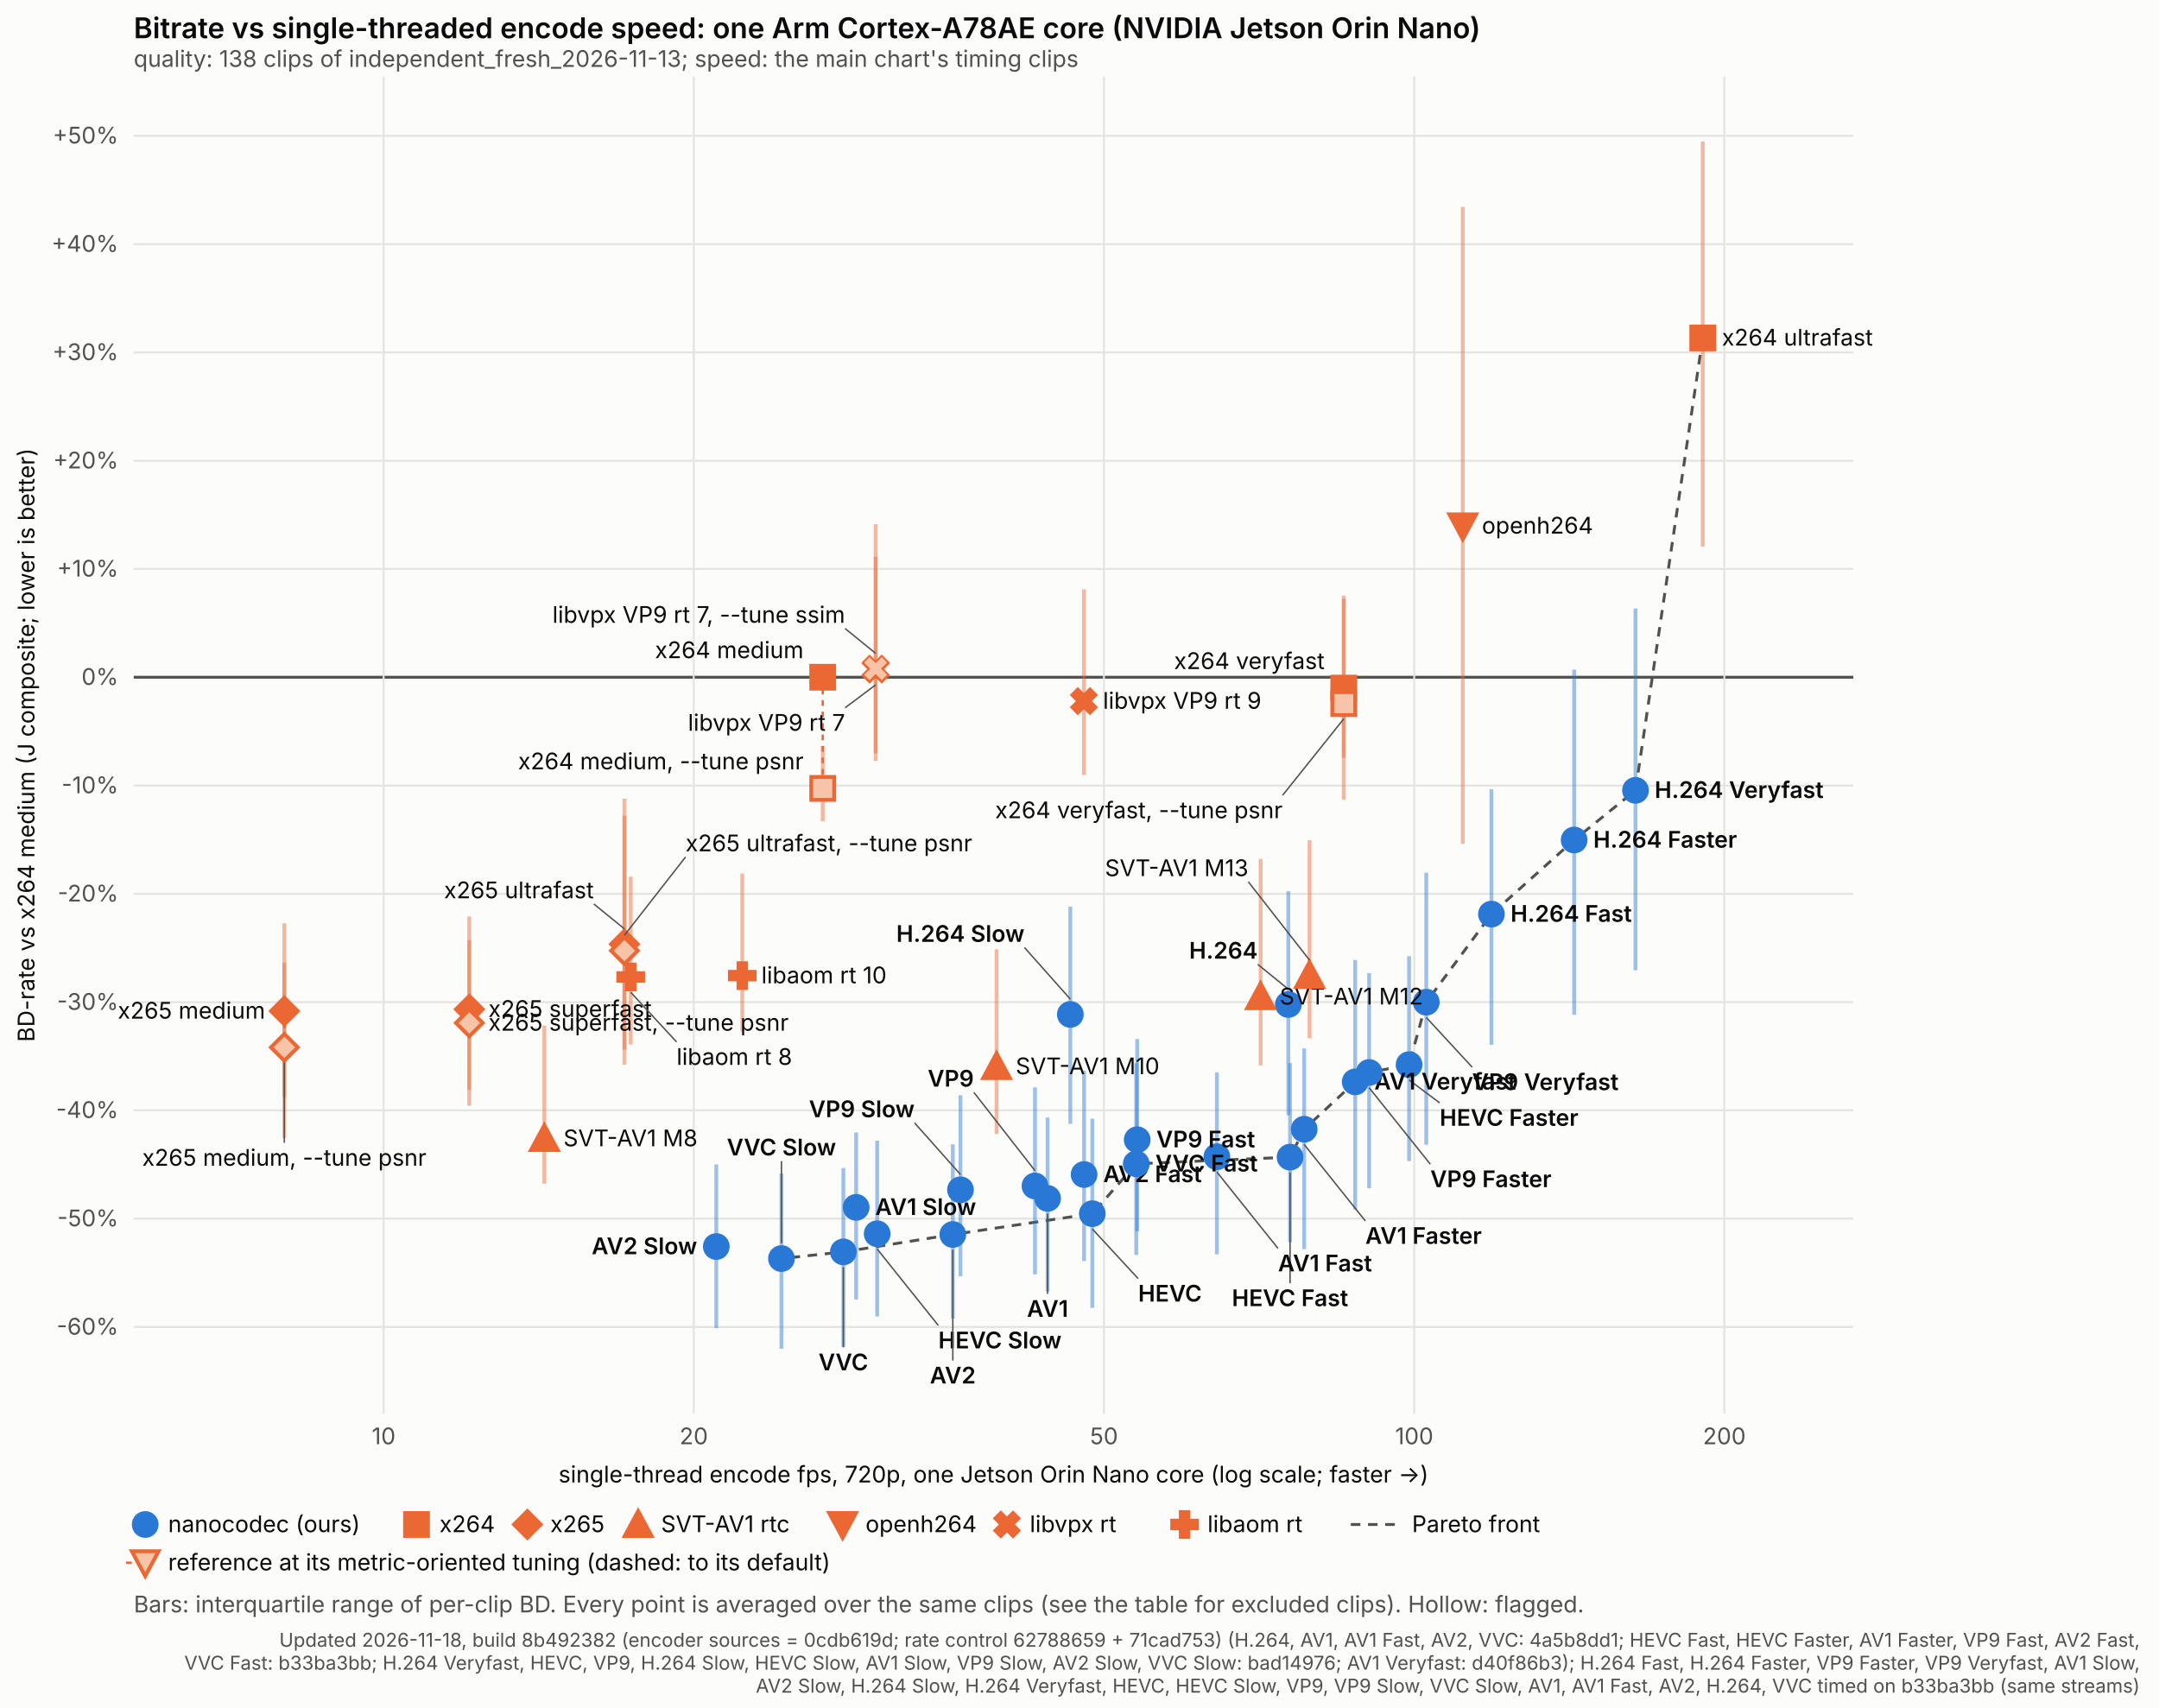
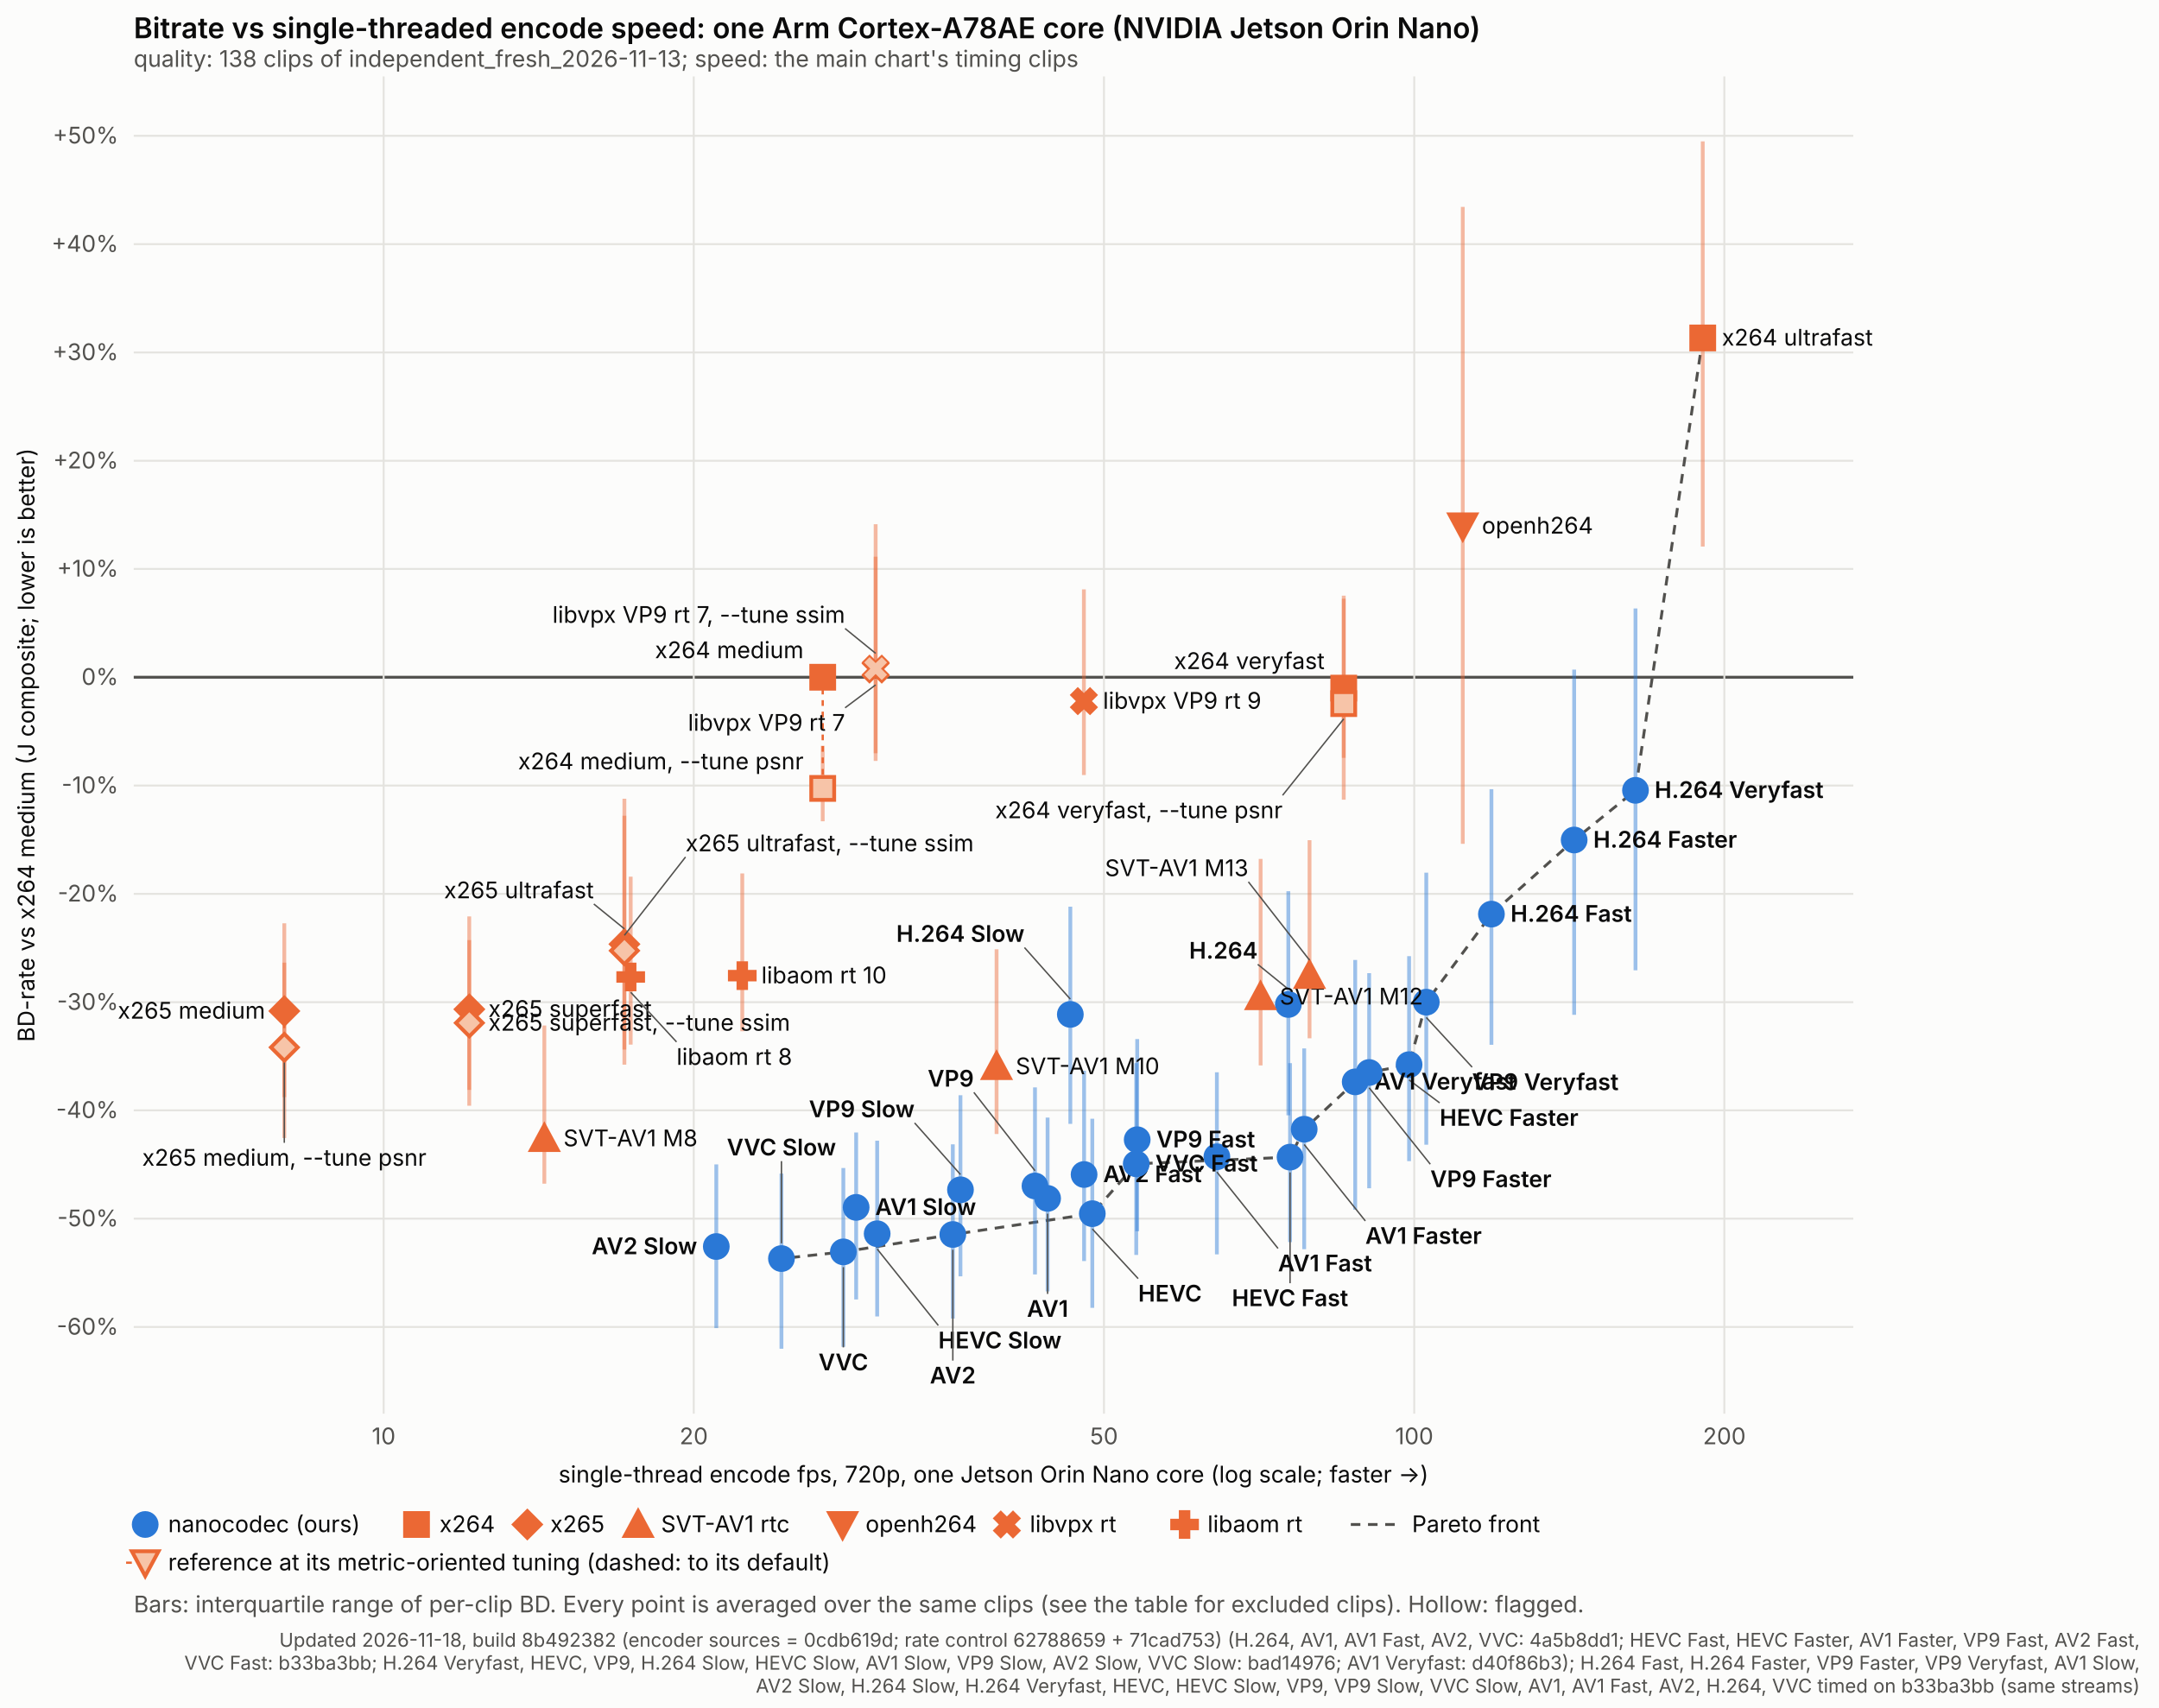
<svg xmlns="http://www.w3.org/2000/svg" viewBox="0 0 1130 894" width="1130" height="894" font-family="system-ui, -apple-system, Segoe UI, sans-serif" font-size="12">
  <rect width="1130" height="894" fill="#fcfcfb" />
  <text x="70" y="20" font-size="15" font-weight="600" fill="#0b0b0b">Bitrate vs single-threaded encode speed: one Arm Cortex-A78AE core (NVIDIA Jetson Orin Nano)</text>
  <text x="70" y="35" fill="#52514e">quality: 138 clips of independent_fresh_2026-11-13; speed: the main chart's timing clips</text>
  <line x1="70" x2="970" y1="694.6" y2="694.6" stroke="#e4e3df" stroke-width="1" />
  <text x="62" y="698.6" text-anchor="end" fill="#52514e">-60%</text>
  <line x1="70" x2="970" y1="637.9" y2="637.9" stroke="#e4e3df" stroke-width="1" />
  <text x="62" y="641.9" text-anchor="end" fill="#52514e">-50%</text>
  <line x1="70" x2="970" y1="581.2" y2="581.2" stroke="#e4e3df" stroke-width="1" />
  <text x="62" y="585.2" text-anchor="end" fill="#52514e">-40%</text>
  <line x1="70" x2="970" y1="524.6" y2="524.6" stroke="#e4e3df" stroke-width="1" />
  <text x="62" y="528.6" text-anchor="end" fill="#52514e">-30%</text>
  <line x1="70" x2="970" y1="467.9" y2="467.9" stroke="#e4e3df" stroke-width="1" />
  <text x="62" y="471.9" text-anchor="end" fill="#52514e">-20%</text>
  <line x1="70" x2="970" y1="411.2" y2="411.2" stroke="#e4e3df" stroke-width="1" />
  <text x="62" y="415.2" text-anchor="end" fill="#52514e">-10%</text>
  <line x1="70" x2="970" y1="354.5" y2="354.5" stroke="#52514e" stroke-width="1.5" />
  <text x="62" y="358.5" text-anchor="end" fill="#52514e">0%</text>
  <line x1="70" x2="970" y1="297.8" y2="297.8" stroke="#e4e3df" stroke-width="1" />
  <text x="62" y="301.8" text-anchor="end" fill="#52514e">+10%</text>
  <line x1="70" x2="970" y1="241.2" y2="241.2" stroke="#e4e3df" stroke-width="1" />
  <text x="62" y="245.2" text-anchor="end" fill="#52514e">+20%</text>
  <line x1="70" x2="970" y1="184.5" y2="184.5" stroke="#e4e3df" stroke-width="1" />
  <text x="62" y="188.5" text-anchor="end" fill="#52514e">+30%</text>
  <line x1="70" x2="970" y1="127.8" y2="127.8" stroke="#e4e3df" stroke-width="1" />
  <text x="62" y="131.8" text-anchor="end" fill="#52514e">+40%</text>
  <line x1="70" x2="970" y1="71.1" y2="71.1" stroke="#e4e3df" stroke-width="1" />
  <text x="62" y="75.1" text-anchor="end" fill="#52514e">+50%</text>
  <line x1="200.8" x2="200.8" y1="40" y2="740" stroke="#e4e3df" />
  <text x="200.8" y="756" text-anchor="middle" fill="#52514e">10</text>
  <line x1="363.1" x2="363.1" y1="40" y2="740" stroke="#e4e3df" />
  <text x="363.1" y="756" text-anchor="middle" fill="#52514e">20</text>
  <line x1="577.8" x2="577.8" y1="40" y2="740" stroke="#e4e3df" />
  <text x="577.8" y="756" text-anchor="middle" fill="#52514e">50</text>
  <line x1="740.2" x2="740.2" y1="40" y2="740" stroke="#e4e3df" />
  <text x="740.2" y="756" text-anchor="middle" fill="#52514e">100</text>
  <line x1="902.5" x2="902.5" y1="40" y2="740" stroke="#e4e3df" />
  <text x="902.5" y="756" text-anchor="middle" fill="#52514e">200</text>
  <text x="520.0" y="776" text-anchor="middle" fill="#0b0b0b">single-thread encode fps, 720p, one Jetson Orin Nano core (log scale; faster →)</text>
  <text transform="translate(18,390.0) rotate(-90)" text-anchor="middle" fill="#0b0b0b">BD-rate vs x264 medium (J composite; lower is better)</text>
  <polyline points="891.2,176.9 856.0,413.7 823.9,439.7 780.6,478.5 746.5,524.6 737.5,557.3 716.6,561.4 709.3,566.3 682.6,591.1 675.2,605.7 594.7,609.2 571.7,635.3 498.7,646.2 441.4,655.3 409.0,658.8" fill="none" stroke="#52514e" stroke-width="1.5" stroke-dasharray="5 4" />
  <line x1="703.3" y1="360.2" x2="703.3" y2="368.3" stroke="#eb6834" stroke-width="1.2" stroke-dasharray="3 3" />
  <line x1="430.6" y1="354.5" x2="430.6" y2="412.7" stroke="#eb6834" stroke-width="1.2" stroke-dasharray="3 3" />
  <line x1="326.8" y1="494.2" x2="326.8" y2="497.6" stroke="#eb6834" stroke-width="1.2" stroke-dasharray="3 3" />
  <line x1="245.6" y1="528.3" x2="245.6" y2="535.5" stroke="#eb6834" stroke-width="1.2" stroke-dasharray="3 3" />
  <line x1="148.8" y1="529.2" x2="148.8" y2="548.2" stroke="#eb6834" stroke-width="1.2" stroke-dasharray="3 3" />
  <line x1="458.3" y1="350.5" x2="458.3" y2="350.0" stroke="#eb6834" stroke-width="1.2" stroke-dasharray="3 3" />
  <line x1="430.6" x2="430.6" y1="354.5" y2="354.5" stroke="#eb6834" stroke-opacity="0.45" stroke-width="2" />
  <line x1="560.2" x2="560.2" y1="588.3" y2="474.6" stroke="#2a78d6" stroke-opacity="0.45" stroke-width="2" />
  <line x1="674.3" x2="674.3" y1="583.8" y2="466.5" stroke="#2a78d6" stroke-opacity="0.45" stroke-width="2" />
  <line x1="780.6" x2="780.6" y1="546.9" y2="413.1" stroke="#2a78d6" stroke-opacity="0.45" stroke-width="2" />
  <line x1="823.9" x2="823.9" y1="531.2" y2="350.5" stroke="#2a78d6" stroke-opacity="0.45" stroke-width="2" />
  <line x1="856.0" x2="856.0" y1="507.9" y2="318.5" stroke="#2a78d6" stroke-opacity="0.45" stroke-width="2" />
  <line x1="459.1" x2="459.1" y1="689.1" y2="597.1" stroke="#2a78d6" stroke-opacity="0.45" stroke-width="2" />
  <line x1="571.7" x2="571.7" y1="684.6" y2="585.6" stroke="#2a78d6" stroke-opacity="0.45" stroke-width="2" />
  <line x1="675.2" x2="675.2" y1="650.2" y2="556.5" stroke="#2a78d6" stroke-opacity="0.45" stroke-width="2" />
  <line x1="737.5" x2="737.5" y1="607.8" y2="500.5" stroke="#2a78d6" stroke-opacity="0.45" stroke-width="2" />
  <line x1="448.1" x2="448.1" y1="680.2" y2="592.8" stroke="#2a78d6" stroke-opacity="0.45" stroke-width="2" />
  <line x1="548.3" x2="548.3" y1="676.0" y2="585.0" stroke="#2a78d6" stroke-opacity="0.45" stroke-width="2" />
  <line x1="636.9" x2="636.9" y1="656.6" y2="561.3" stroke="#2a78d6" stroke-opacity="0.45" stroke-width="2" />
  <line x1="682.6" x2="682.6" y1="653.9" y2="548.8" stroke="#2a78d6" stroke-opacity="0.45" stroke-width="2" />
  <line x1="709.3" x2="709.3" y1="633.2" y2="502.5" stroke="#2a78d6" stroke-opacity="0.45" stroke-width="2" />
  <line x1="502.7" x2="502.7" y1="668.1" y2="573.3" stroke="#2a78d6" stroke-opacity="0.45" stroke-width="2" />
  <line x1="541.7" x2="541.7" y1="667.1" y2="569.2" stroke="#2a78d6" stroke-opacity="0.45" stroke-width="2" />
  <line x1="595.2" x2="595.2" y1="644.5" y2="543.9" stroke="#2a78d6" stroke-opacity="0.45" stroke-width="2" />
  <line x1="716.6" x2="716.6" y1="622.0" y2="509.4" stroke="#2a78d6" stroke-opacity="0.45" stroke-width="2" />
  <line x1="746.5" x2="746.5" y1="599.2" y2="456.8" stroke="#2a78d6" stroke-opacity="0.45" stroke-width="2" />
  <line x1="374.9" x2="374.9" y1="695.2" y2="609.5" stroke="#2a78d6" stroke-opacity="0.45" stroke-width="2" />
  <line x1="498.7" x2="498.7" y1="690.2" y2="599.0" stroke="#2a78d6" stroke-opacity="0.45" stroke-width="2" />
  <line x1="567.4" x2="567.4" y1="660.1" y2="560.5" stroke="#2a78d6" stroke-opacity="0.45" stroke-width="2" />
  <line x1="409.0" x2="409.0" y1="706.0" y2="614.3" stroke="#2a78d6" stroke-opacity="0.45" stroke-width="2" />
  <line x1="441.4" x2="441.4" y1="705.0" y2="611.4" stroke="#2a78d6" stroke-opacity="0.45" stroke-width="2" />
  <line x1="594.7" x2="594.7" y1="656.9" y2="556.5" stroke="#2a78d6" stroke-opacity="0.45" stroke-width="2" />
  <line x1="765.6" x2="765.6" y1="441.7" y2="108.3" stroke="#eb6834" stroke-opacity="0.45" stroke-width="2" />
  <line x1="891.2" x2="891.2" y1="286.1" y2="74.0" stroke="#eb6834" stroke-opacity="0.45" stroke-width="2" />
  <line x1="703.3" x2="703.3" y1="396.7" y2="313.4" stroke="#eb6834" stroke-opacity="0.45" stroke-width="2" />
  <line x1="326.8" x2="326.8" y1="549.4" y2="418.1" stroke="#eb6834" stroke-opacity="0.45" stroke-width="2" />
  <line x1="245.6" x2="245.6" y1="570.5" y2="479.7" stroke="#eb6834" stroke-opacity="0.45" stroke-width="2" />
  <line x1="148.8" x2="148.8" y1="574.3" y2="483.3" stroke="#eb6834" stroke-opacity="0.45" stroke-width="2" />
  <line x1="284.9" x2="284.9" y1="619.6" y2="536.8" stroke="#eb6834" stroke-opacity="0.45" stroke-width="2" />
  <line x1="521.6" x2="521.6" y1="593.6" y2="496.9" stroke="#eb6834" stroke-opacity="0.45" stroke-width="2" />
  <line x1="659.8" x2="659.8" y1="557.7" y2="449.6" stroke="#eb6834" stroke-opacity="0.45" stroke-width="2" />
  <line x1="685.4" x2="685.4" y1="543.5" y2="439.8" stroke="#eb6834" stroke-opacity="0.45" stroke-width="2" />
  <line x1="458.3" x2="458.3" y1="394.3" y2="274.4" stroke="#eb6834" stroke-opacity="0.45" stroke-width="2" />
  <line x1="567.3" x2="567.3" y1="405.7" y2="308.5" stroke="#eb6834" stroke-opacity="0.45" stroke-width="2" />
  <line x1="330.1" x2="330.1" y1="546.8" y2="458.9" stroke="#eb6834" stroke-opacity="0.45" stroke-width="2" />
  <line x1="388.5" x2="388.5" y1="539.8" y2="457.2" stroke="#eb6834" stroke-opacity="0.45" stroke-width="2" />
  <line x1="703.3" x2="703.3" y1="418.6" y2="311.8" stroke="#eb6834" stroke-opacity="0.45" stroke-width="2" />
  <line x1="430.6" x2="430.6" y1="429.9" y2="390.4" stroke="#eb6834" stroke-opacity="0.45" stroke-width="2" />
  <line x1="326.8" x2="326.8" y1="557.3" y2="427.0" stroke="#eb6834" stroke-opacity="0.45" stroke-width="2" />
  <line x1="245.6" x2="245.6" y1="578.8" y2="492.1" stroke="#eb6834" stroke-opacity="0.45" stroke-width="2" />
  <line x1="148.8" x2="148.8" y1="595.7" y2="503.9" stroke="#eb6834" stroke-opacity="0.45" stroke-width="2" />
  <line x1="458.3" x2="458.3" y1="398.3" y2="291.4" stroke="#eb6834" stroke-opacity="0.45" stroke-width="2" />
  <g>
    <rect x="424.6" y="348.5" width="12" height="12" fill="#eb6834" stroke="#eb6834" stroke-width="2" />
  </g>
  <text x="420.6" y="344.5" text-anchor="end" fill="#0b0b0b">x264 medium</text>
  <g>
    <circle cx="560.2" cy="531.0" r="6" fill="#2a78d6" stroke="#2a78d6" stroke-width="2" />
  </g>
  <line x1="560.2" y1="523.0" x2="536.2" y2="496.0" stroke="#52514e" stroke-width="0.75" />
  <text x="536.2" y="493.0" text-anchor="end" fill="#0b0b0b" font-weight="600">H.264 Slow</text>
  <g>
    <circle cx="674.3" cy="525.8" r="6" fill="#2a78d6" stroke="#2a78d6" stroke-width="2" />
  </g>
  <line x1="674.3" y1="517.8" x2="658.3" y2="504.8" stroke="#52514e" stroke-width="0.75" />
  <text x="658.3" y="501.8" text-anchor="end" fill="#0b0b0b" font-weight="600">H.264</text>
  <g>
    <circle cx="780.6" cy="478.5" r="6" fill="#2a78d6" stroke="#2a78d6" stroke-width="2" />
  </g>
  <text x="790.6" y="482.5" text-anchor="start" fill="#0b0b0b" font-weight="600">H.264 Fast</text>
  <g>
    <circle cx="823.9" cy="439.7" r="6" fill="#2a78d6" stroke="#2a78d6" stroke-width="2" />
  </g>
  <text x="833.9" y="443.7" text-anchor="start" fill="#0b0b0b" font-weight="600">H.264 Faster</text>
  <g>
    <circle cx="856.0" cy="413.7" r="6" fill="#2a78d6" stroke="#2a78d6" stroke-width="2" />
  </g>
  <text x="866.0" y="417.7" text-anchor="start" fill="#0b0b0b" font-weight="600">H.264 Veryfast</text>
  <g>
    <circle cx="459.1" cy="645.8" r="6" fill="#2a78d6" stroke="#2a78d6" stroke-width="2" />
  </g>
  <line x1="459.1" y1="653.8" x2="491.1" y2="693.8" stroke="#52514e" stroke-width="0.75" />
  <text x="491.1" y="705.8" text-anchor="start" fill="#0b0b0b" font-weight="600">HEVC Slow</text>
  <g>
    <circle cx="571.7" cy="635.3" r="6" fill="#2a78d6" stroke="#2a78d6" stroke-width="2" />
  </g>
  <line x1="571.7" y1="643.3" x2="595.7" y2="669.3" stroke="#52514e" stroke-width="0.75" />
  <text x="595.7" y="681.3" text-anchor="start" fill="#0b0b0b" font-weight="600">HEVC</text>
  <g>
    <circle cx="675.2" cy="605.7" r="6" fill="#2a78d6" stroke="#2a78d6" stroke-width="2" />
  </g>
  <line x1="675.2" y1="613.7" x2="675.2" y2="671.7" stroke="#52514e" stroke-width="0.75" />
  <text x="675.2" y="683.7" text-anchor="middle" fill="#0b0b0b" font-weight="600">HEVC Fast</text>
  <g>
    <circle cx="737.5" cy="557.3" r="6" fill="#2a78d6" stroke="#2a78d6" stroke-width="2" />
  </g>
  <line x1="737.5" y1="565.3" x2="753.5" y2="577.3" stroke="#52514e" stroke-width="0.75" />
  <text x="753.5" y="589.3" text-anchor="start" fill="#0b0b0b" font-weight="600">HEVC Faster</text>
  <g>
    <circle cx="448.1" cy="632.0" r="6" fill="#2a78d6" stroke="#2a78d6" stroke-width="2" />
  </g>
  <text x="458.1" y="636.0" text-anchor="start" fill="#0b0b0b" font-weight="600">AV1 Slow</text>
  <g>
    <circle cx="548.3" cy="627.3" r="6" fill="#2a78d6" stroke="#2a78d6" stroke-width="2" />
  </g>
  <line x1="548.3" y1="635.3" x2="548.3" y2="677.3" stroke="#52514e" stroke-width="0.75" />
  <text x="548.3" y="689.3" text-anchor="middle" fill="#0b0b0b" font-weight="600">AV1</text>
  <g>
    <circle cx="636.9" cy="605.5" r="6" fill="#2a78d6" stroke="#2a78d6" stroke-width="2" />
  </g>
  <line x1="636.9" y1="613.5" x2="668.9" y2="653.5" stroke="#52514e" stroke-width="0.75" />
  <text x="668.9" y="665.5" text-anchor="start" fill="#0b0b0b" font-weight="600">AV1 Fast</text>
  <g>
    <circle cx="682.6" cy="591.1" r="6" fill="#2a78d6" stroke="#2a78d6" stroke-width="2" />
  </g>
  <line x1="682.6" y1="599.1" x2="714.6" y2="639.1" stroke="#52514e" stroke-width="0.75" />
  <text x="714.6" y="651.1" text-anchor="start" fill="#0b0b0b" font-weight="600">AV1 Faster</text>
  <g>
    <circle cx="709.3" cy="566.3" r="6" fill="#2a78d6" stroke="#2a78d6" stroke-width="2" />
  </g>
  <text x="719.3" y="570.3" text-anchor="start" fill="#0b0b0b" font-weight="600">AV1 Veryfast</text>
  <g>
    <circle cx="502.7" cy="622.8" r="6" fill="#2a78d6" stroke="#2a78d6" stroke-width="2" />
  </g>
  <line x1="502.7" y1="614.8" x2="478.7" y2="587.8" stroke="#52514e" stroke-width="0.75" />
  <text x="478.7" y="584.8" text-anchor="end" fill="#0b0b0b" font-weight="600">VP9 Slow</text>
  <g>
    <circle cx="541.7" cy="620.8" r="6" fill="#2a78d6" stroke="#2a78d6" stroke-width="2" />
  </g>
  <line x1="541.7" y1="612.8" x2="509.7" y2="571.8" stroke="#52514e" stroke-width="0.75" />
  <text x="509.7" y="568.8" text-anchor="end" fill="#0b0b0b" font-weight="600">VP9</text>
  <g>
    <circle cx="595.2" cy="596.6" r="6" fill="#2a78d6" stroke="#2a78d6" stroke-width="2" />
  </g>
  <text x="605.2" y="600.6" text-anchor="start" fill="#0b0b0b" font-weight="600">VP9 Fast</text>
  <g>
    <circle cx="716.6" cy="561.4" r="6" fill="#2a78d6" stroke="#2a78d6" stroke-width="2" />
  </g>
  <line x1="716.6" y1="569.4" x2="748.6" y2="609.4" stroke="#52514e" stroke-width="0.75" />
  <text x="748.6" y="621.4" text-anchor="start" fill="#0b0b0b" font-weight="600">VP9 Faster</text>
  <g>
    <circle cx="746.5" cy="524.6" r="6" fill="#2a78d6" stroke="#2a78d6" stroke-width="2" />
  </g>
  <line x1="746.5" y1="532.6" x2="770.5" y2="558.6" stroke="#52514e" stroke-width="0.75" />
  <text x="770.5" y="570.6" text-anchor="start" fill="#0b0b0b" font-weight="600">VP9 Veryfast</text>
  <g>
    <circle cx="374.9" cy="652.5" r="6" fill="#2a78d6" stroke="#2a78d6" stroke-width="2" />
  </g>
  <text x="364.9" y="656.5" text-anchor="end" fill="#0b0b0b" font-weight="600">AV2 Slow</text>
  <g>
    <circle cx="498.7" cy="646.2" r="6" fill="#2a78d6" stroke="#2a78d6" stroke-width="2" />
  </g>
  <line x1="498.7" y1="654.2" x2="498.7" y2="712.2" stroke="#52514e" stroke-width="0.75" />
  <text x="498.7" y="724.2" text-anchor="middle" fill="#0b0b0b" font-weight="600">AV2</text>
  <g>
    <circle cx="567.4" cy="614.8" r="6" fill="#2a78d6" stroke="#2a78d6" stroke-width="2" />
  </g>
  <text x="577.4" y="618.8" text-anchor="start" fill="#0b0b0b" font-weight="600">AV2 Fast</text>
  <g>
    <circle cx="409.0" cy="658.8" r="6" fill="#2a78d6" stroke="#2a78d6" stroke-width="2" />
  </g>
  <line x1="409.0" y1="650.8" x2="409.0" y2="607.8" stroke="#52514e" stroke-width="0.75" />
  <text x="409.0" y="604.8" text-anchor="middle" fill="#0b0b0b" font-weight="600">VVC Slow</text>
  <g>
    <circle cx="441.4" cy="655.3" r="6" fill="#2a78d6" stroke="#2a78d6" stroke-width="2" />
  </g>
  <line x1="441.4" y1="663.3" x2="441.4" y2="705.3" stroke="#52514e" stroke-width="0.75" />
  <text x="441.4" y="717.3" text-anchor="middle" fill="#0b0b0b" font-weight="600">VVC</text>
  <g>
    <circle cx="594.7" cy="609.2" r="6" fill="#2a78d6" stroke="#2a78d6" stroke-width="2" />
  </g>
  <text x="604.7" y="613.2" text-anchor="start" fill="#0b0b0b" font-weight="600">VVC Fast</text>
  <g>
    <polygon points="765.601,282.257 772.601,269.257 758.601,269.257" fill="#eb6834" stroke="#eb6834" stroke-width="2" />
  </g>
  <text x="775.6" y="279.3" text-anchor="start" fill="#0b0b0b">openh264</text>
  <g>
    <rect x="885.2" y="170.9" width="12" height="12" fill="#eb6834" stroke="#eb6834" stroke-width="2" />
  </g>
  <text x="901.2" y="180.9" text-anchor="start" fill="#0b0b0b">x264 ultrafast</text>
  <g>
    <rect x="697.3" y="354.2" width="12" height="12" fill="#eb6834" stroke="#eb6834" stroke-width="2" />
  </g>
  <text x="693.3" y="350.2" text-anchor="end" fill="#0b0b0b">x264 veryfast</text>
  <g>
    <polygon points="326.811,487.21 333.811,494.21 326.811,501.21 319.811,494.21" fill="#eb6834" stroke="#eb6834" stroke-width="2" />
  </g>
  <line x1="326.8" y1="486.2" x2="310.8" y2="473.2" stroke="#52514e" stroke-width="0.75" />
  <text x="310.8" y="470.2" text-anchor="end" fill="#0b0b0b">x265 ultrafast</text>
  <g>
    <polygon points="245.647,521.305 252.647,528.305 245.647,535.305 238.647,528.305" fill="#eb6834" stroke="#eb6834" stroke-width="2" />
  </g>
  <text x="255.6" y="532.3" text-anchor="start" fill="#0b0b0b">x265 superfast</text>
  <g>
    <polygon points="148.821,522.24 155.821,529.24 148.821,536.24 141.821,529.24" fill="#eb6834" stroke="#eb6834" stroke-width="2" />
  </g>
  <text x="138.8" y="533.2" text-anchor="end" fill="#0b0b0b">x265 medium</text>
  <g>
    <polygon points="284.896,588.991 291.896,601.991 277.896,601.991" fill="#eb6834" stroke="#eb6834" stroke-width="2" />
  </g>
  <text x="294.9" y="600.0" text-anchor="start" fill="#0b0b0b">SVT-AV1 M8</text>
  <g>
    <polygon points="521.574,551.34 528.574,564.34 514.574,564.34" fill="#eb6834" stroke="#eb6834" stroke-width="2" />
  </g>
  <text x="531.6" y="562.3" text-anchor="start" fill="#0b0b0b">SVT-AV1 M10</text>
  <g>
    <polygon points="659.751,514.756 666.751,527.756 652.751,527.756" fill="#eb6834" stroke="#eb6834" stroke-width="2" />
  </g>
  <text x="669.8" y="525.8" text-anchor="start" fill="#0b0b0b">SVT-AV1 M12</text>
  <g>
    <polygon points="685.389,503.627 692.389,516.627 678.389,516.627" fill="#eb6834" stroke="#eb6834" stroke-width="2" />
  </g>
  <line x1="685.4" y1="502.6" x2="653.4" y2="461.6" stroke="#52514e" stroke-width="0.75" />
  <text x="653.4" y="458.6" text-anchor="end" fill="#0b0b0b">SVT-AV1 M13</text>
  <g>
    <polygon points="461.5,343.8 465.0,347.3 461.8,350.5 465.0,353.7 461.5,357.2 458.3,354.0 455.1,357.2 451.6,353.7 454.8,350.5 451.6,347.3 455.1,343.8 458.3,347.0" fill="#eb6834" stroke="#eb6834" stroke-width="1" />
  </g>
  <line x1="458.3" y1="358.5" x2="442.3" y2="370.5" stroke="#52514e" stroke-width="0.75" />
  <text x="442.3" y="382.5" text-anchor="end" fill="#0b0b0b">libvpx VP9 rt 7</text>
  <g>
    <polygon points="570.5,360.3 574.0,363.8 570.8,367.0 574.0,370.2 570.5,373.7 567.3,370.6 564.1,373.7 560.6,370.2 563.8,367.0 560.6,363.8 564.1,360.3 567.3,363.5" fill="#eb6834" stroke="#eb6834" stroke-width="1" />
  </g>
  <text x="577.3" y="371.0" text-anchor="start" fill="#0b0b0b">libvpx VP9 rt 9</text>
  <g>
    <polygon points="327.6,504.4 332.6,504.4 332.6,508.9 337.1,508.9 337.1,513.9 332.6,513.9 332.6,518.4 327.6,518.4 327.6,513.9 323.1,513.9 323.1,508.9 327.6,508.9" fill="#eb6834" stroke="#eb6834" stroke-width="1" />
  </g>
  <line x1="330.1" y1="519.4" x2="354.1" y2="545.4" stroke="#52514e" stroke-width="0.75" />
  <text x="354.1" y="557.4" text-anchor="start" fill="#0b0b0b">libaom rt 8</text>
  <g>
    <polygon points="386.0,503.7 391.0,503.7 391.0,508.2 395.5,508.2 395.5,513.2 391.0,513.2 391.0,517.7 386.0,517.7 386.0,513.2 381.5,513.2 381.5,508.2 386.0,508.2" fill="#eb6834" stroke="#eb6834" stroke-width="1" />
  </g>
  <text x="398.5" y="514.7" text-anchor="start" fill="#0b0b0b">libaom rt 10</text>
  <g>
    <rect x="697.3" y="362.3" width="12" height="12" fill="#f7c4a8" stroke="#eb6834" stroke-width="2" />
  </g>
  <line x1="703.3" y1="376.3" x2="671.3" y2="416.3" stroke="#52514e" stroke-width="0.75" />
  <text x="671.3" y="428.3" text-anchor="end" fill="#0b0b0b">x264 veryfast, --tune psnr</text>
  <g>
    <rect x="424.6" y="406.7" width="12" height="12" fill="#f7c4a8" stroke="#eb6834" stroke-width="2" />
  </g>
  <text x="420.6" y="402.7" text-anchor="end" fill="#0b0b0b">x264 medium, --tune psnr</text>
  <g>
    <polygon points="326.811,490.633 333.811,497.633 326.811,504.633 319.811,497.633" fill="#f7c4a8" stroke="#eb6834" stroke-width="2" />
  </g>
  <line x1="326.8" y1="489.6" x2="358.8" y2="448.6" stroke="#52514e" stroke-width="0.75" />
-   <text x="358.8" y="445.6" text-anchor="start" fill="#0b0b0b">x265 ultrafast, --tune psnr</text>
+   <text x="358.8" y="445.6" text-anchor="start" fill="#0b0b0b">x265 ultrafast, --tune ssim</text>
  <g>
    <polygon points="245.647,528.45 252.647,535.45 245.647,542.45 238.647,535.45" fill="#f7c4a8" stroke="#eb6834" stroke-width="2" />
  </g>
-   <text x="255.6" y="539.5" text-anchor="start" fill="#0b0b0b">x265 superfast, --tune psnr</text>
+   <text x="255.6" y="539.5" text-anchor="start" fill="#0b0b0b">x265 superfast, --tune ssim</text>
  <g>
    <polygon points="148.821,541.231 155.821,548.231 148.821,555.231 141.821,548.231" fill="#f7c4a8" stroke="#eb6834" stroke-width="2" />
  </g>
  <line x1="148.8" y1="556.2" x2="148.8" y2="598.2" stroke="#52514e" stroke-width="0.75" />
  <text x="148.8" y="610.2" text-anchor="middle" fill="#0b0b0b">x265 medium, --tune psnr</text>
  <g>
    <polygon points="461.5,343.3 465.0,346.8 461.8,350.0 465.0,353.2 461.5,356.7 458.3,353.5 455.1,356.7 451.6,353.2 454.8,350.0 451.6,346.8 455.1,343.3 458.3,346.4" fill="#f7c4a8" stroke="#eb6834" stroke-width="1" />
  </g>
  <line x1="458.3" y1="342.0" x2="442.3" y2="329.0" stroke="#52514e" stroke-width="0.75" />
  <text x="442.3" y="326.0" text-anchor="end" fill="#0b0b0b">libvpx VP9 rt 7, --tune ssim</text>
  <circle cx="76.0" cy="798.0" r="6" fill="#2a78d6" stroke="#2a78d6" stroke-width="2" />
  <text x="88" y="802" fill="#0b0b0b">nanocodec (ours)</text>
  <rect x="212.0" y="792.0" width="12" height="12" fill="#eb6834" stroke="#eb6834" stroke-width="2" />
  <text x="230" y="802" fill="#0b0b0b">x264</text>
  <polygon points="276,791 283,798 276,805 269,798" fill="#eb6834" stroke="#eb6834" stroke-width="2" />
  <text x="288" y="802" fill="#0b0b0b">x265</text>
  <polygon points="334,791 341,804 327,804" fill="#eb6834" stroke="#eb6834" stroke-width="2" />
  <text x="346" y="802" fill="#0b0b0b">SVT-AV1 rtc</text>
  <polygon points="441,805 448,792 434,792" fill="#eb6834" stroke="#eb6834" stroke-width="2" />
  <text x="453" y="802" fill="#0b0b0b">openh264</text>
  <polygon points="530.2,791.3 533.7,794.8 530.5,798.0 533.7,801.2 530.2,804.7 527.0,801.5 523.8,804.7 520.3,801.2 523.5,798.0 520.3,794.8 523.8,791.3 527.0,794.5" fill="#eb6834" stroke="#eb6834" stroke-width="1" />
  <text x="539" y="802" fill="#0b0b0b">libvpx rt</text>
  <polygon points="617.5,791.0 622.5,791.0 622.5,795.5 627.0,795.5 627.0,800.5 622.5,800.5 622.5,805.0 617.5,805.0 617.5,800.5 613.0,800.5 613.0,795.5 617.5,795.5" fill="#eb6834" stroke="#eb6834" stroke-width="1" />
  <text x="632" y="802" fill="#0b0b0b">libaom rt</text>
  <line x1="707" x2="733" y1="798" y2="798" stroke="#52514e" stroke-width="1.5" stroke-dasharray="5 4" />
  <text x="739" y="802" fill="#0b0b0b">Pareto front</text>
  <line x1="66" x2="76" y1="818" y2="818" stroke="#eb6834" stroke-width="1.2" stroke-dasharray="3 3" />
  <polygon points="76,825 83,812 69,812" fill="#f7c4a8" stroke="#eb6834" stroke-width="2" />
  <text x="88" y="822" fill="#0b0b0b">reference at its metric-oriented tuning (dashed: to its default)</text>
  <text x="70" y="844" fill="#52514e">Bars: interquartile range of per-clip BD. Every point is averaged over the same clips (see the table for excluded clips). Hollow: flagged.</text>
  <text x="1120" y="862" font-size="10" text-anchor="end" fill="#52514e">Updated 2026-11-18, build 8b492382 (encoder sources = 0cdb619d; rate control 62788659 + 71cad753) (H.264, AV1, AV1 Fast, AV2, VVC: 4a5b8dd1; HEVC Fast, HEVC Faster, AV1 Faster, VP9 Fast, AV2 Fast,</text>
  <text x="1120" y="874" font-size="10" text-anchor="end" fill="#52514e">VVC Fast: b33ba3bb; H.264 Veryfast, HEVC, VP9, H.264 Slow, HEVC Slow, AV1 Slow, VP9 Slow, AV2 Slow, VVC Slow: bad14976; AV1 Veryfast: d40f86b3); H.264 Fast, H.264 Faster, VP9 Faster, VP9 Veryfast, AV1 Slow,</text>
  <text x="1120" y="886" font-size="10" text-anchor="end" fill="#52514e">AV2 Slow, H.264 Slow, H.264 Veryfast, HEVC, HEVC Slow, VP9, VP9 Slow, VVC Slow, AV1, AV1 Fast, AV2, H.264, VVC timed on b33ba3bb (same streams)</text>
</svg>
